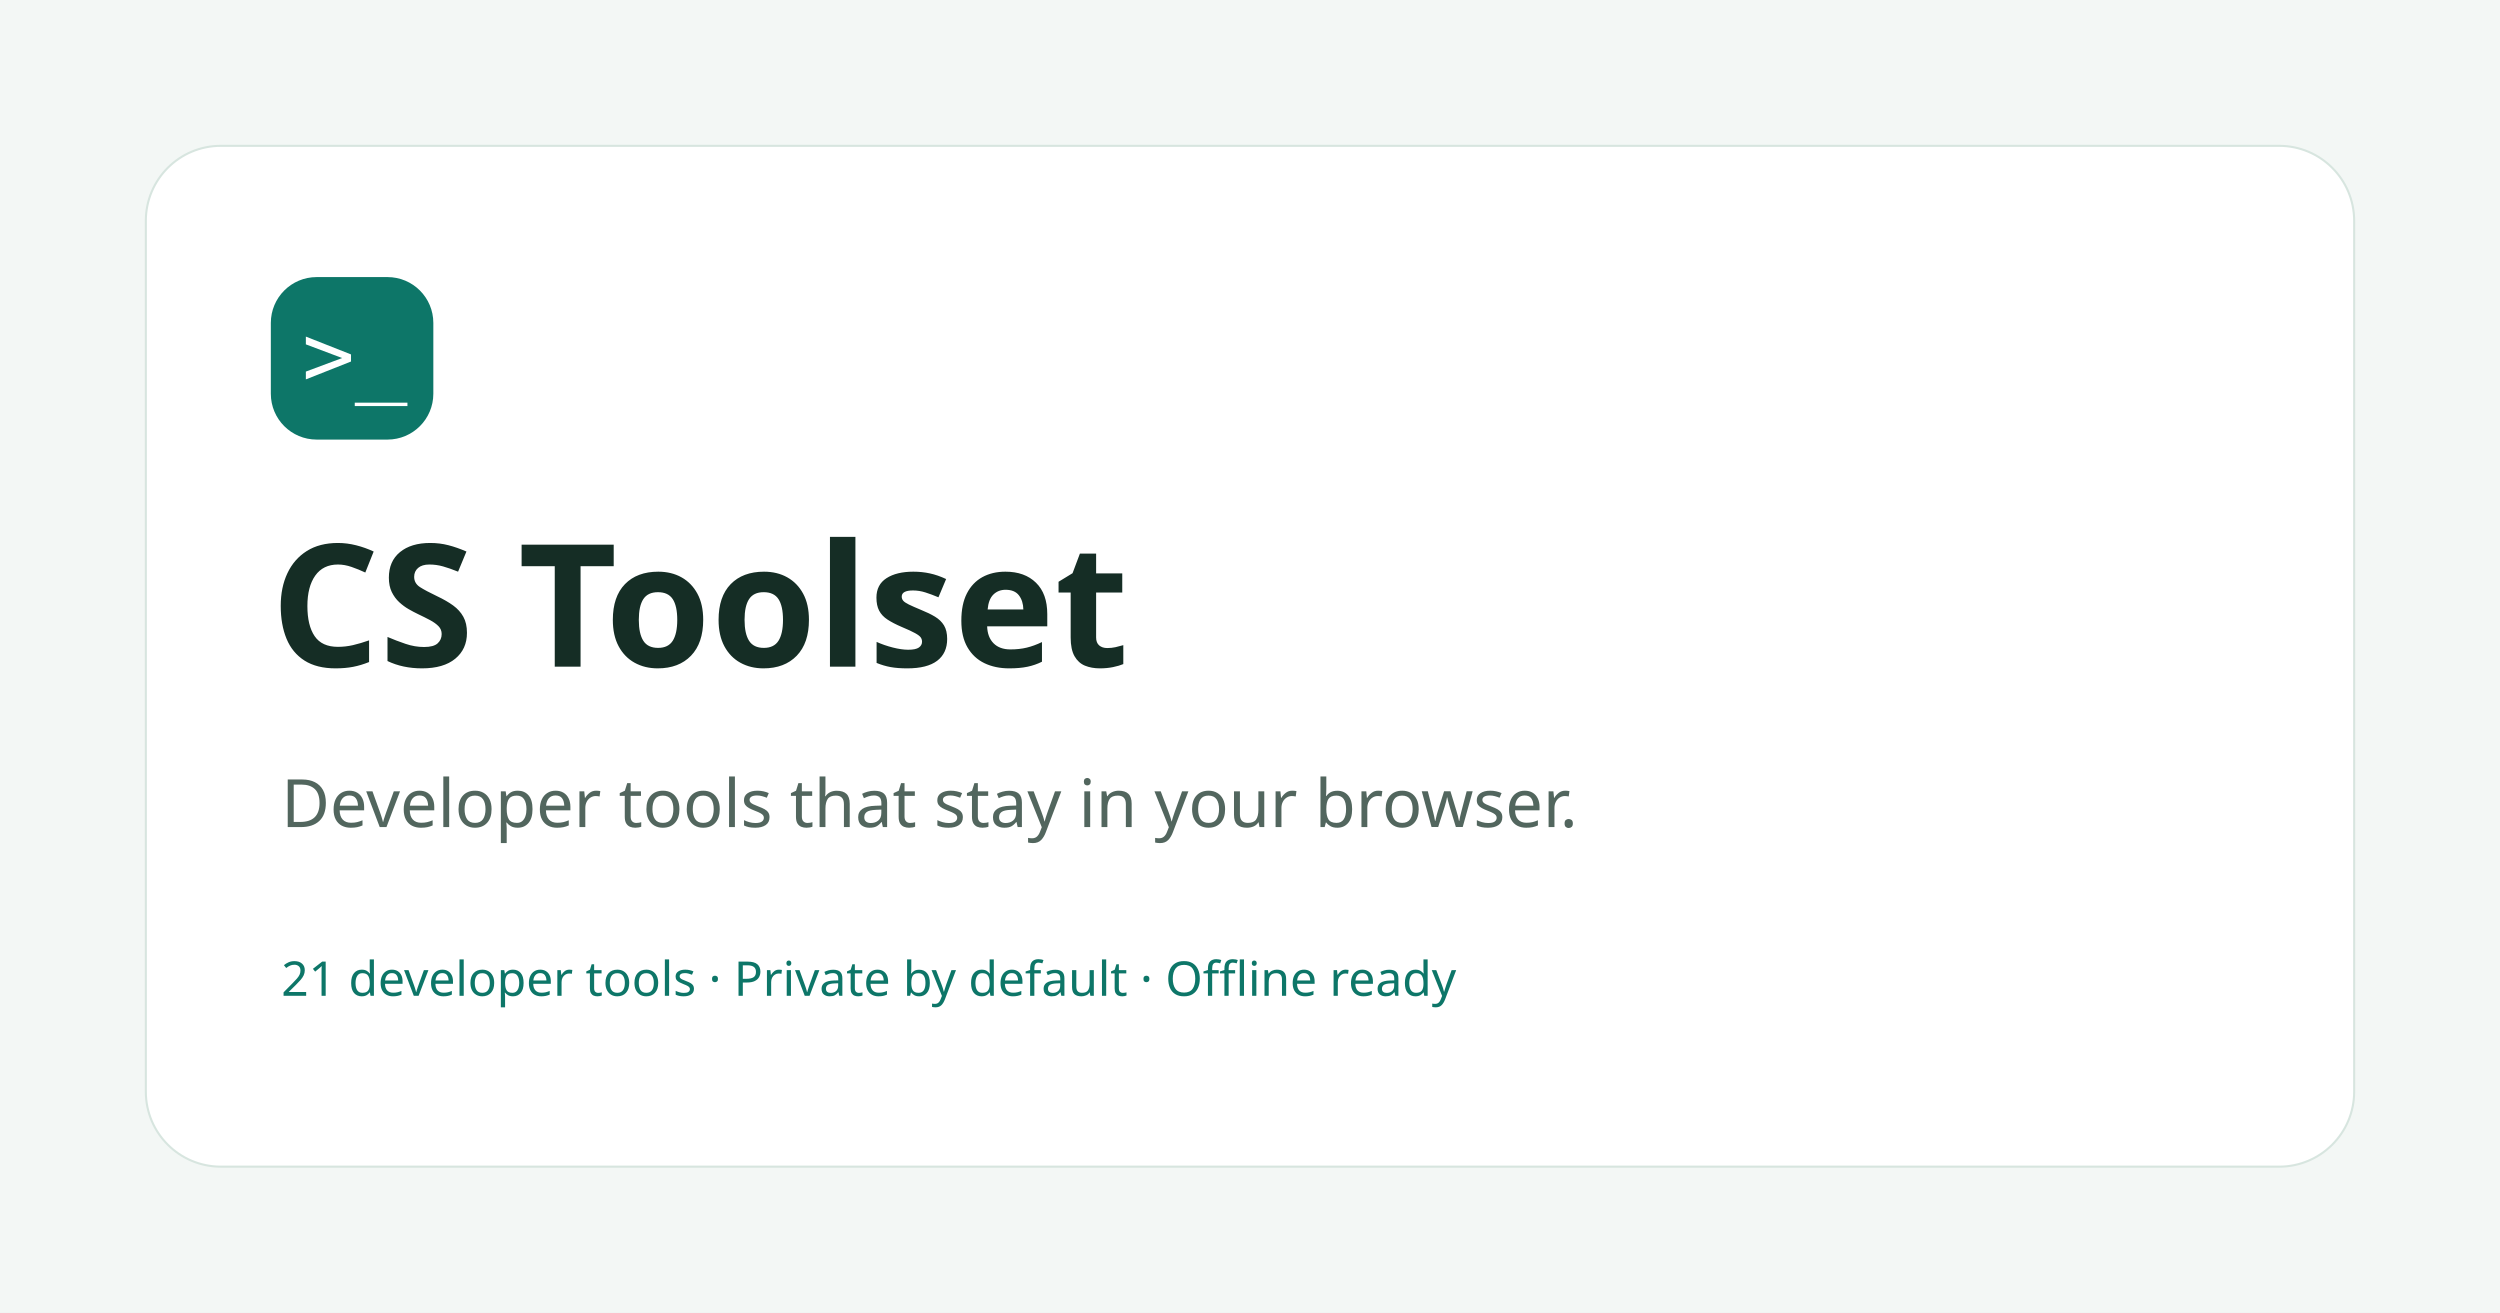
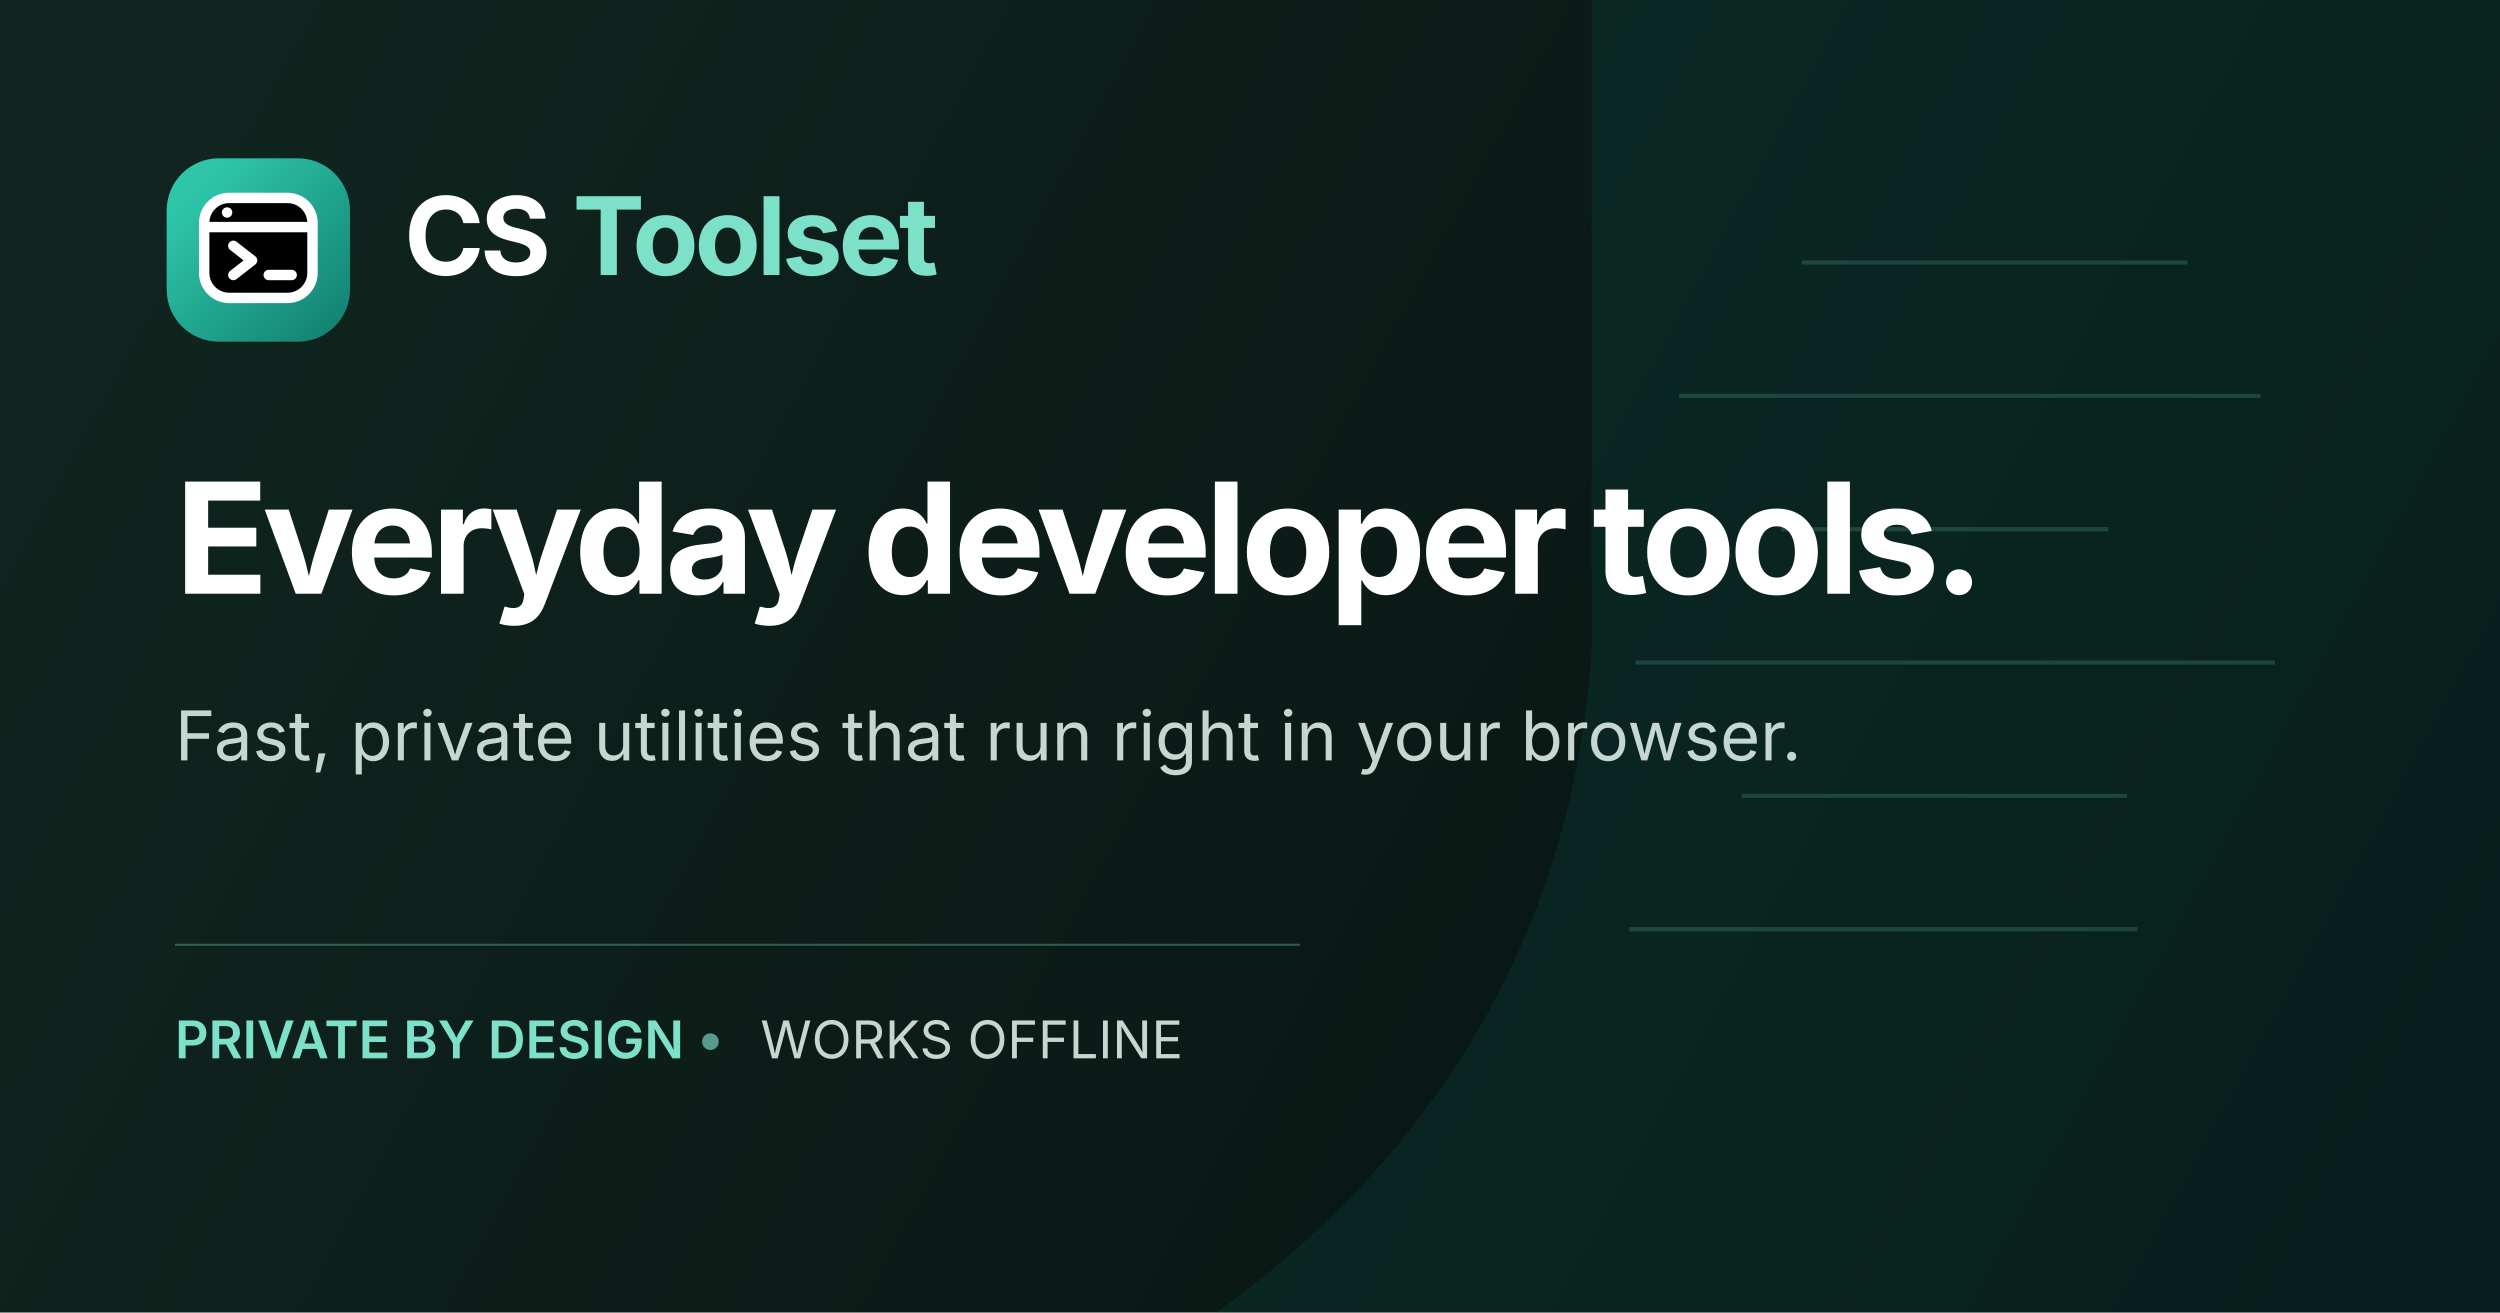
<svg xmlns="http://www.w3.org/2000/svg" width="1200" height="630" viewBox="0 0 1200 630">
-   <rect width="1200" height="630" fill="#f3f7f5" />
-   <rect x="70" y="70" width="1060" height="490" rx="36" fill="#fff" stroke="#d7e5df" />
-   <rect x="130" y="133" width="78" height="78" rx="22" fill="#0d7668" />
-   <text x="145" y="185" fill="white" font-family="monospace" font-size="42">&gt;_</text>
-   <text x="130" y="320" fill="#152d25" font-family="system-ui,sans-serif" font-size="82" font-weight="700">CS Toolset</text>
-   <text x="135" y="397" fill="#52665e" font-family="system-ui,sans-serif" font-size="32">Developer tools that stay in your browser.</text>
-   <text x="135" y="478" fill="#0d7668" font-family="system-ui,sans-serif" font-size="23">21 developer tools · Private by default · Offline ready</text>
+   <defs>
+     <linearGradient id="background" x1="90" y1="54" x2="1120" y2="615" gradientUnits="userSpaceOnUse">
+       <stop stop-color="#10251F" />
+       <stop offset="1" stop-color="#07110F" />
+     </linearGradient>
+     <linearGradient id="accent" x1="93" y1="93" x2="173" y2="173" gradientUnits="userSpaceOnUse">
+       <stop stop-color="#2EC5A9" />
+       <stop offset="1" stop-color="#0D7668" />
+     </linearGradient>
+   </defs>
+   <rect width="1200" height="630" fill="url(#background)" />
+   <path d="M764 0h436v630H584c104-75 171-181 180-318Z" fill="#0D7668" fill-opacity=".15" />
+   <path d="M865 126h185M806 190h279M855 254h157M785 318h307M836 382h185M782 446h244" stroke="#7DE0C9" stroke-opacity=".18" stroke-width="2" />
+   <rect x="80" y="76" width="88" height="88" rx="25" fill="url(#accent)" />
+   <rect x="98" y="95" width="52" height="48" rx="12" stroke="white" stroke-width="5" />
+   <path d="M99 109h50" stroke="white" stroke-width="5" />
+   <circle cx="109" cy="102" r="2.5" fill="white" />
+   <path d="m112 118 9 7-9 7m17 0h11" stroke="white" stroke-width="5" stroke-linecap="round" stroke-linejoin="round" />
+   <text x="194" y="132" fill="white" font-family="Inter,system-ui,sans-serif" font-size="52" font-weight="700" letter-spacing="-2">CS <tspan fill="#7DE0C9">Toolset</tspan>
+   </text>
+   <text x="84" y="285" fill="white" font-family="Inter,system-ui,sans-serif" font-size="74" font-weight="700" letter-spacing="-3">Everyday developer tools.</text>
+   <text x="84" y="365" fill="#C5D7D0" font-family="Inter,system-ui,sans-serif" font-size="33">Fast, private utilities that run right in your browser.</text>
+   <rect x="84" y="453" width="540" height="1" fill="#7DE0C9" fill-opacity=".32" />
+   <text x="84" y="508" fill="#7DE0C9" font-family="Inter,system-ui,sans-serif" font-size="25" font-weight="600">PRIVATE BY DESIGN</text>
+   <circle cx="341" cy="500" r="4" fill="#7DE0C9" fill-opacity=".65" />
+   <text x="365" y="508" fill="#C5D7D0" font-family="Inter,system-ui,sans-serif" font-size="25">WORKS OFFLINE</text>
</svg>
